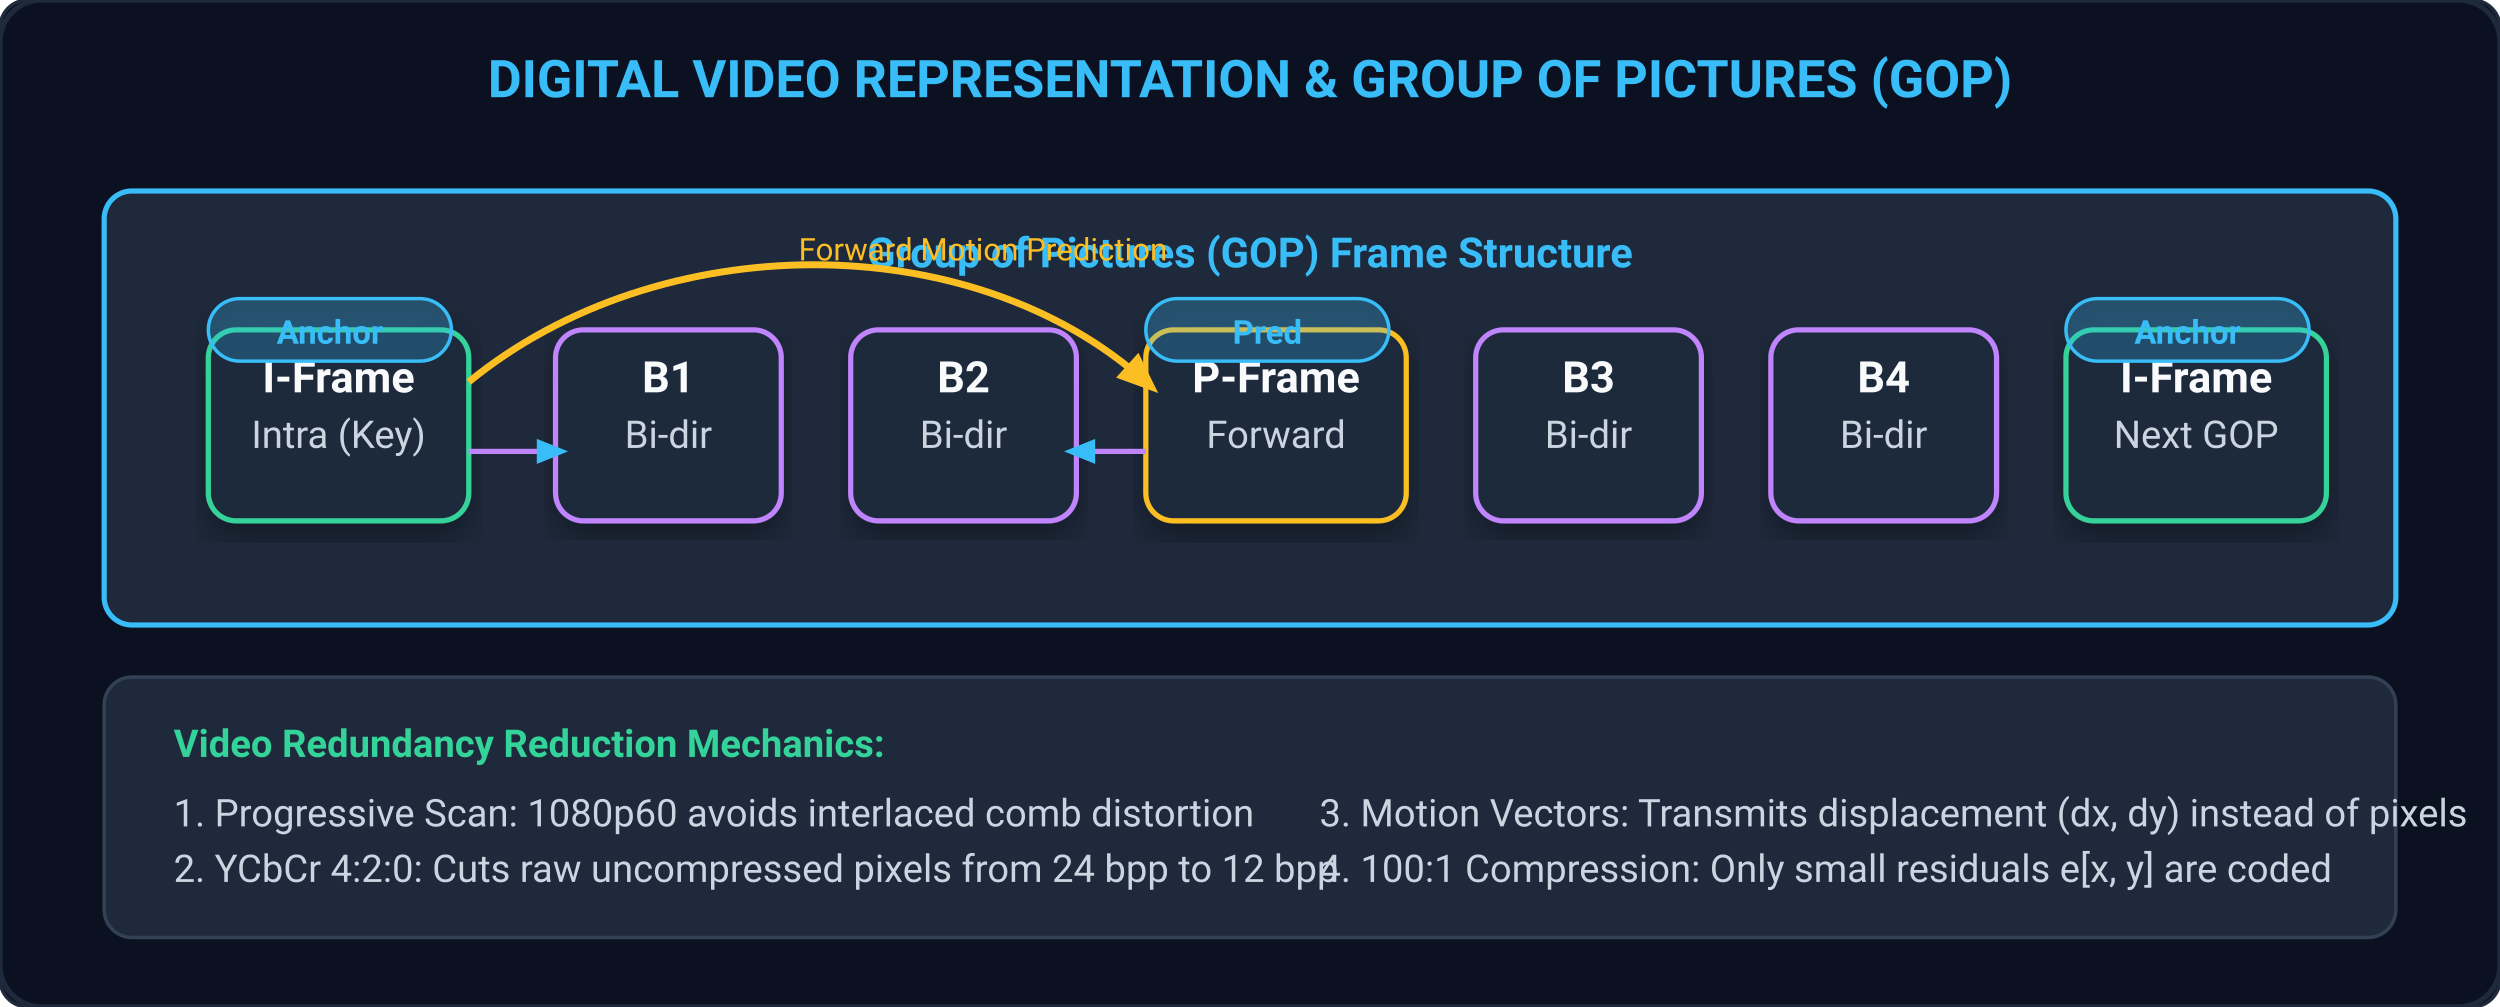
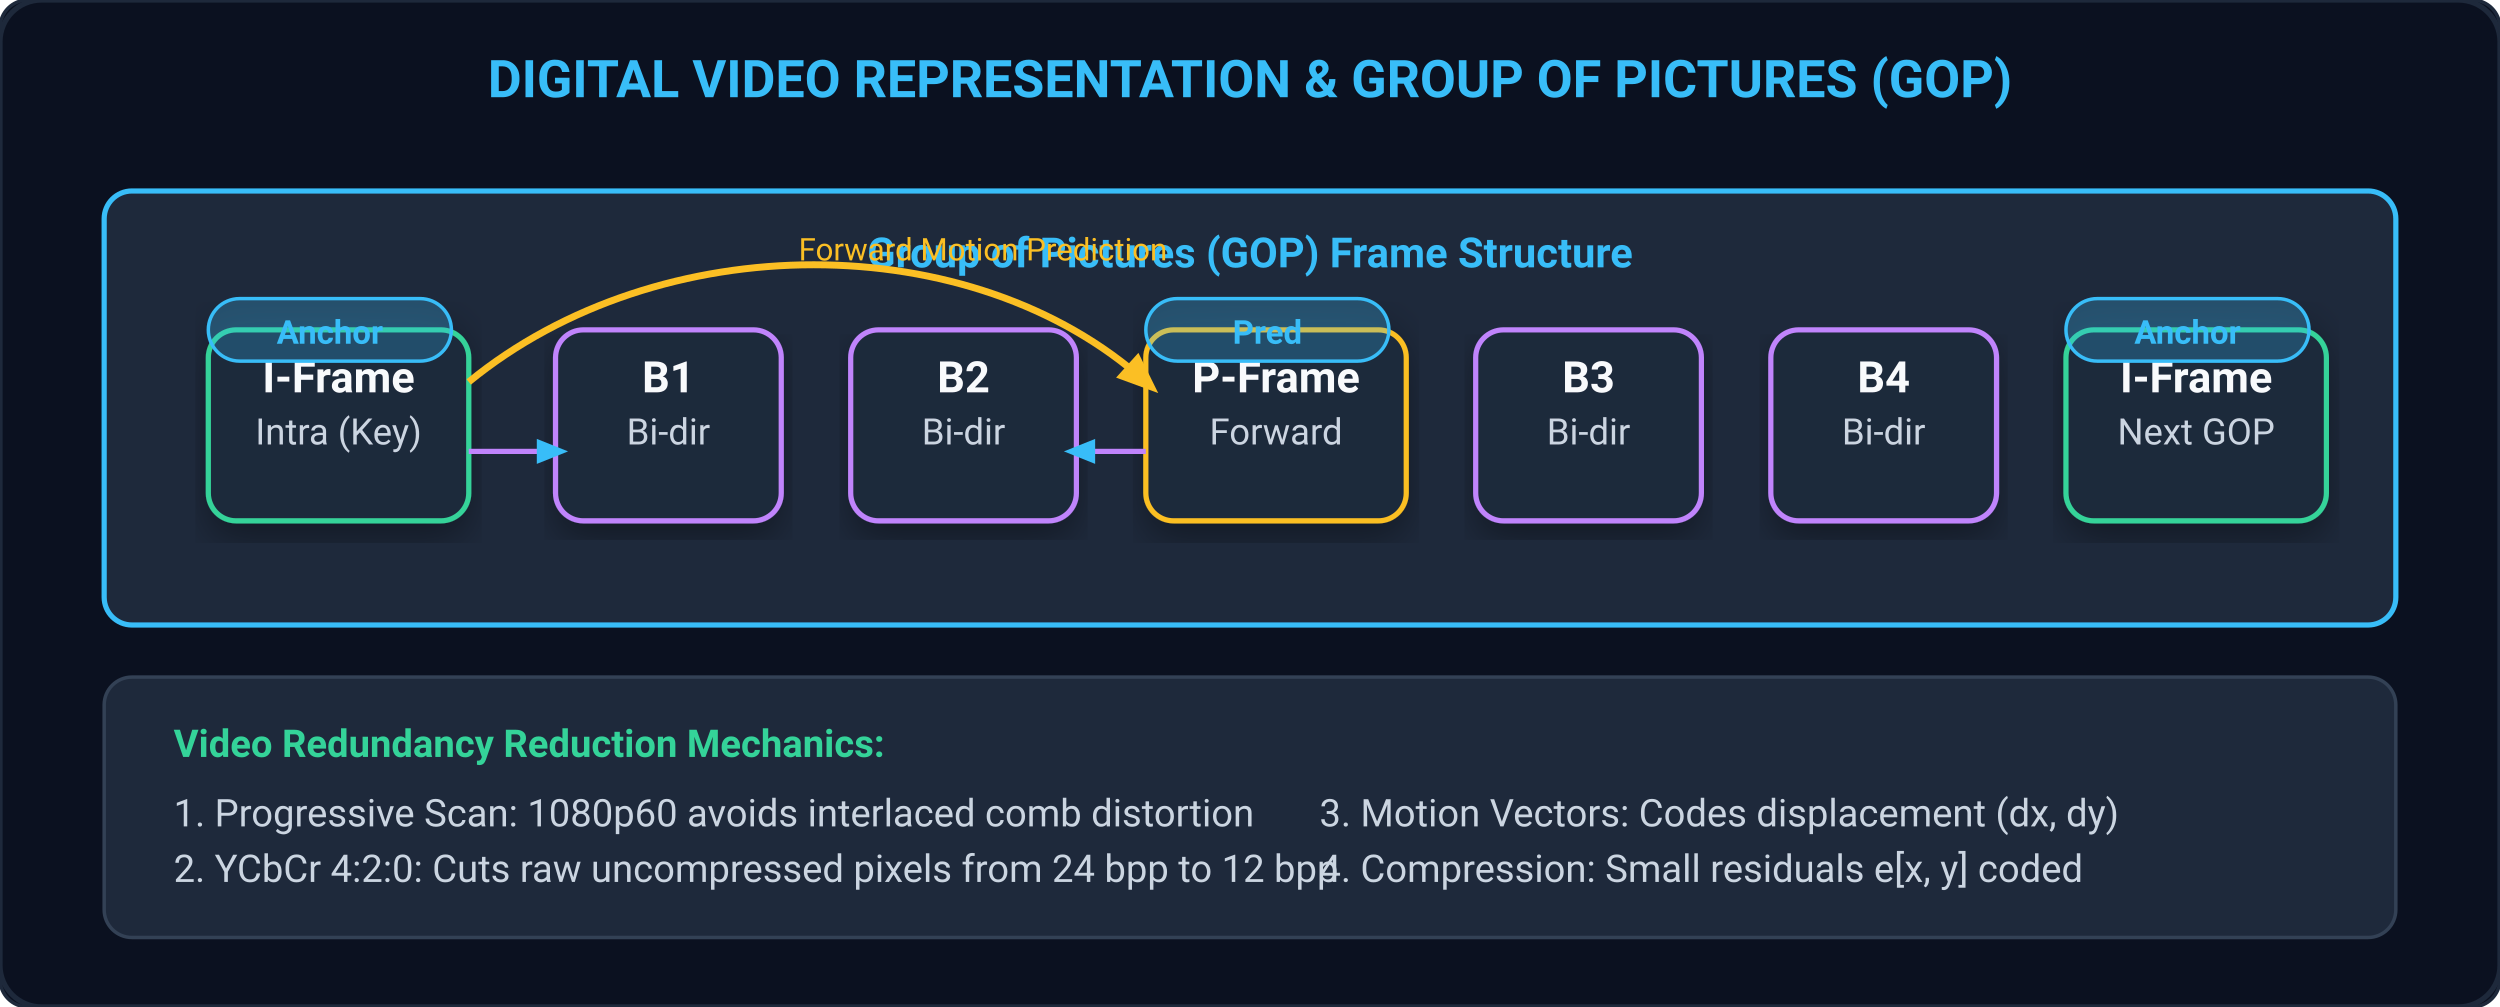
- <svg xmlns="http://www.w3.org/2000/svg" viewBox="0 0 720 290" width="100%" height="auto" class="flowchart-svg" style="max-width: 100%; width: 100%; height: auto; display: block; margin: 0 auto; font-family: -apple-system, BlinkMacSystemFont, 'Segoe UI', Roboto, Helvetica, Arial, sans-serif;">
+ <svg xmlns="http://www.w3.org/2000/svg" viewBox="0 0 720 290" width="100%" height="290" class="flowchart-svg" style="max-width: 720px; width: 100%; height: auto; display: block; margin: 0 auto; font-family: -apple-system, BlinkMacSystemFont, 'Segoe UI', Roboto, Helvetica, Arial, sans-serif;">
  <rect width="100%" height="100%" fill="#0b1120" rx="8" stroke="#1e293b" stroke-width="1" />
  <defs>
    <linearGradient id="gradCard" x1="0%" y1="0%" x2="100%" y2="100%">
      <stop offset="0%" stop-color="#1e293b" />
      <stop offset="100%" stop-color="#0f172a" />
    </linearGradient>
    <linearGradient id="gradCyan" x1="0%" y1="0%" x2="100%" y2="100%">
      <stop offset="0%" stop-color="#38bdf8" />
      <stop offset="100%" stop-color="#0284c7" />
    </linearGradient>
    <linearGradient id="gradEmerald" x1="0%" y1="0%" x2="100%" y2="100%">
      <stop offset="0%" stop-color="#34d399" />
      <stop offset="100%" stop-color="#059669" />
    </linearGradient>
    <linearGradient id="gradAmber" x1="0%" y1="0%" x2="100%" y2="100%">
      <stop offset="0%" stop-color="#fbbf24" />
      <stop offset="100%" stop-color="#d97706" />
    </linearGradient>
    <linearGradient id="gradPurple" x1="0%" y1="0%" x2="100%" y2="100%">
      <stop offset="0%" stop-color="#c084fc" />
      <stop offset="100%" stop-color="#9333ea" />
    </linearGradient>
    <linearGradient id="gradRose" x1="0%" y1="0%" x2="100%" y2="100%">
      <stop offset="0%" stop-color="#fb7185" />
      <stop offset="100%" stop-color="#e11d48" />
    </linearGradient>
    <filter id="shadow" x="-5%" y="-5%" width="110%" height="115%">
      <feDropShadow dx="0" dy="4" stdDeviation="6" flood-color="#000000" flood-opacity="0.4" />
    </filter>
    <marker id="arrCyan" viewBox="0 0 10 10" refX="6" refY="5" markerWidth="6" markerHeight="6" orient="auto-start-reverse">
      <path d="M 0 1 L 10 5 L 0 9 z" fill="#38bdf8" />
    </marker>
    <marker id="arrEmerald" viewBox="0 0 10 10" refX="6" refY="5" markerWidth="6" markerHeight="6" orient="auto-start-reverse">
      <path d="M 0 1 L 10 5 L 0 9 z" fill="#34d399" />
    </marker>
    <marker id="arrAmber" viewBox="0 0 10 10" refX="6" refY="5" markerWidth="6" markerHeight="6" orient="auto-start-reverse">
      <path d="M 0 1 L 10 5 L 0 9 z" fill="#fbbf24" />
    </marker>
  </defs>
  <rect width="720" height="290" rx="12" fill="#0b1120" stroke="#1e293b" stroke-width="1.5" />
  <text x="360" y="28" font-size="15" font-weight="bold" fill="#38bdf8" text-anchor="middle">DIGITAL VIDEO REPRESENTATION &amp; GROUP OF PICTURES (GOP)</text>
  <g transform="translate(30, 55)">
    <rect width="660" height="125" rx="8" fill="#1e293b" stroke="#38bdf8" stroke-width="1.5" />
    <text x="330" y="22" font-size="12" font-weight="bold" fill="#38bdf8" text-anchor="middle">Group of Pictures (GOP) Frame Structure</text>
    <g filter="url(#shadow)">
      <rect x="30" y="40" width="75" height="55" rx="8" fill="#1e293b" stroke="#34d399" stroke-width="1.5" />
      <text x="67.5" y="58" font-size="12.5" font-weight="700" fill="#f8fafc" text-anchor="middle">I-Frame</text>
-       <text font-size="11" fill="#cbd5e1" text-anchor="middle">
-         <tspan x="67.5" y="74">Intra (Key)</tspan>
-       </text>
+       <text x="67.5" y="73" font-size="10.5" fill="#cbd5e1" text-anchor="middle">Intra (Key)</text>
      <rect x="30" y="31" width="70" height="18" rx="9" fill="#38bdf8" fill-opacity="0.25" stroke="#38bdf8" stroke-width="1" />
      <text x="65" y="44" font-size="9.5" font-weight="700" fill="#38bdf8" text-anchor="middle">Anchor</text>
    </g>
    <g filter="url(#shadow)">
      <rect x="130" y="40" width="65" height="55" rx="8" fill="#1e293b" stroke="#c084fc" stroke-width="1.5" />
      <text x="162.5" y="58" font-size="12.5" font-weight="700" fill="#f8fafc" text-anchor="middle">B1</text>
-       <text font-size="11" fill="#cbd5e1" text-anchor="middle">
-         <tspan x="162.5" y="74">Bi-dir</tspan>
-       </text>
+       <text x="162.5" y="73" font-size="10.5" fill="#cbd5e1" text-anchor="middle">Bi-dir</text>
    </g>
    <g filter="url(#shadow)">
      <rect x="215" y="40" width="65" height="55" rx="8" fill="#1e293b" stroke="#c084fc" stroke-width="1.5" />
      <text x="247.5" y="58" font-size="12.5" font-weight="700" fill="#f8fafc" text-anchor="middle">B2</text>
-       <text font-size="11" fill="#cbd5e1" text-anchor="middle">
-         <tspan x="247.5" y="74">Bi-dir</tspan>
-       </text>
+       <text x="247.5" y="73" font-size="10.5" fill="#cbd5e1" text-anchor="middle">Bi-dir</text>
    </g>
    <g filter="url(#shadow)">
      <rect x="300" y="40" width="75" height="55" rx="8" fill="#1e293b" stroke="#fbbf24" stroke-width="1.5" />
      <text x="337.5" y="58" font-size="12.5" font-weight="700" fill="#f8fafc" text-anchor="middle">P-Frame</text>
-       <text font-size="11" fill="#cbd5e1" text-anchor="middle">
-         <tspan x="337.5" y="74">Forward</tspan>
-       </text>
+       <text x="337.5" y="73" font-size="10.5" fill="#cbd5e1" text-anchor="middle">Forward</text>
      <rect x="300" y="31" width="70" height="18" rx="9" fill="#38bdf8" fill-opacity="0.25" stroke="#38bdf8" stroke-width="1" />
      <text x="335" y="44" font-size="9.5" font-weight="700" fill="#38bdf8" text-anchor="middle">Pred</text>
    </g>
    <g filter="url(#shadow)">
      <rect x="395" y="40" width="65" height="55" rx="8" fill="#1e293b" stroke="#c084fc" stroke-width="1.5" />
      <text x="427.5" y="58" font-size="12.5" font-weight="700" fill="#f8fafc" text-anchor="middle">B3</text>
-       <text font-size="11" fill="#cbd5e1" text-anchor="middle">
-         <tspan x="427.5" y="74">Bi-dir</tspan>
-       </text>
+       <text x="427.5" y="73" font-size="10.5" fill="#cbd5e1" text-anchor="middle">Bi-dir</text>
    </g>
    <g filter="url(#shadow)">
      <rect x="480" y="40" width="65" height="55" rx="8" fill="#1e293b" stroke="#c084fc" stroke-width="1.5" />
      <text x="512.5" y="58" font-size="12.5" font-weight="700" fill="#f8fafc" text-anchor="middle">B4</text>
-       <text font-size="11" fill="#cbd5e1" text-anchor="middle">
-         <tspan x="512.5" y="74">Bi-dir</tspan>
-       </text>
+       <text x="512.5" y="73" font-size="10.5" fill="#cbd5e1" text-anchor="middle">Bi-dir</text>
    </g>
    <g filter="url(#shadow)">
      <rect x="565" y="40" width="75" height="55" rx="8" fill="#1e293b" stroke="#34d399" stroke-width="1.5" />
      <text x="602.5" y="58" font-size="12.5" font-weight="700" fill="#f8fafc" text-anchor="middle">I-Frame</text>
-       <text font-size="11" fill="#cbd5e1" text-anchor="middle">
-         <tspan x="602.5" y="74">Next GOP</tspan>
-       </text>
+       <text x="602.5" y="73" font-size="10.5" fill="#cbd5e1" text-anchor="middle">Next GOP</text>
      <rect x="565" y="31" width="70" height="18" rx="9" fill="#38bdf8" fill-opacity="0.25" stroke="#38bdf8" stroke-width="1" />
      <text x="600" y="44" font-size="9.5" font-weight="700" fill="#38bdf8" text-anchor="middle">Anchor</text>
    </g>
    <path d="M 105 55 C 160 10 250 10 300 55" fill="none" stroke="#fbbf24" stroke-width="2" marker-end="url(#arrAmber)" />
    <text x="200" y="20" font-size="9" fill="#fbbf24">Forward Motion Prediction</text>
    <path d="M 105 75 L 130 75" fill="none" stroke="#c084fc" stroke-width="1.5" marker-end="url(#arrCyan)" />
    <path d="M 300 75 L 280 75" fill="none" stroke="#c084fc" stroke-width="1.5" marker-end="url(#arrCyan)" />
  </g>
  <rect x="30" y="195" width="660" height="75" rx="8" fill="#1e293b" stroke="#334155" />
  <text x="50" y="218" font-size="11" font-weight="bold" fill="#34d399">Video Redundancy Reduction Mechanics:</text>
  <text x="50" y="238" font-size="11" fill="#cbd5e1">1. Progressive Scan: 1080p60 avoids interlaced comb distortion</text>
  <text x="50" y="254" font-size="11" fill="#cbd5e1">2. YCbCr 4:2:0: Cuts raw uncompressed pixels from 24 bpp to 12 bpp</text>
-   <text x="380" y="238" font-size="11" fill="#cbd5e1">3. Motion Vectors: Transmits displacement (dx, dy) instead of pixels</text>
-   <text x="380" y="254" font-size="11" fill="#cbd5e1">4. 100:1 Compression: Only small residuals e[x, y] are coded</text>
+   <text x="380" y="238" font-size="11" fill="#cbd5e1">3. Motion Vectors: Codes displacement (dx, dy)</text>
+   <text x="380" y="254" font-size="11" fill="#cbd5e1">4. Compression: Small residuals e[x, y] coded</text>
</svg>
